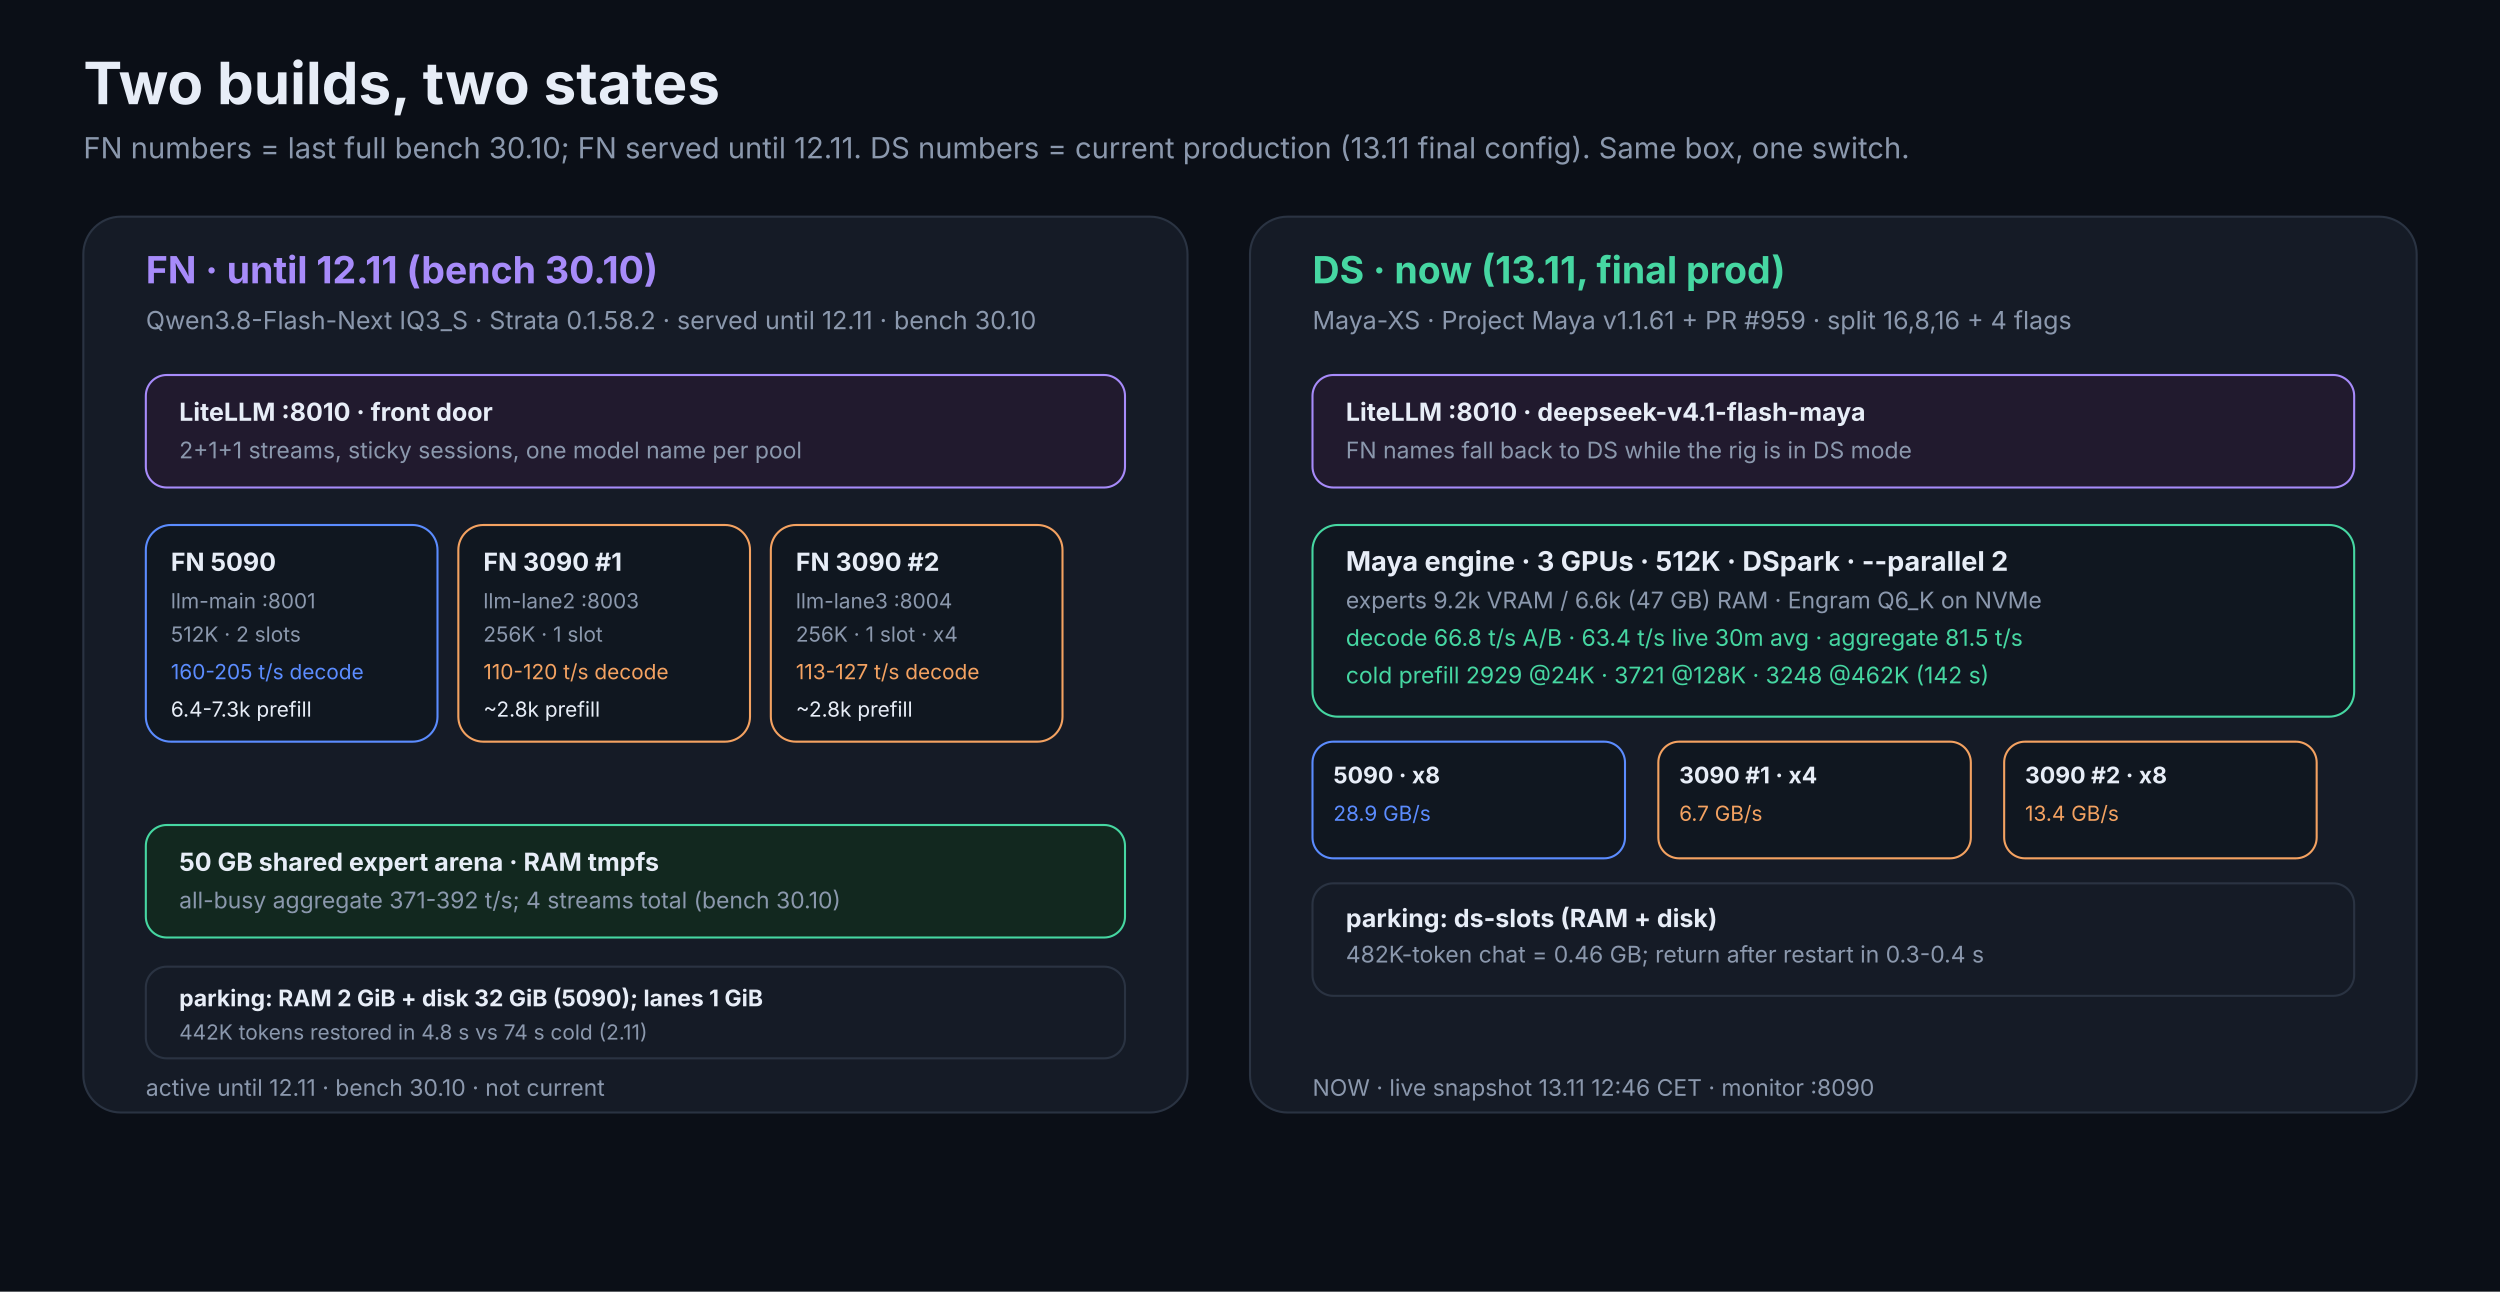
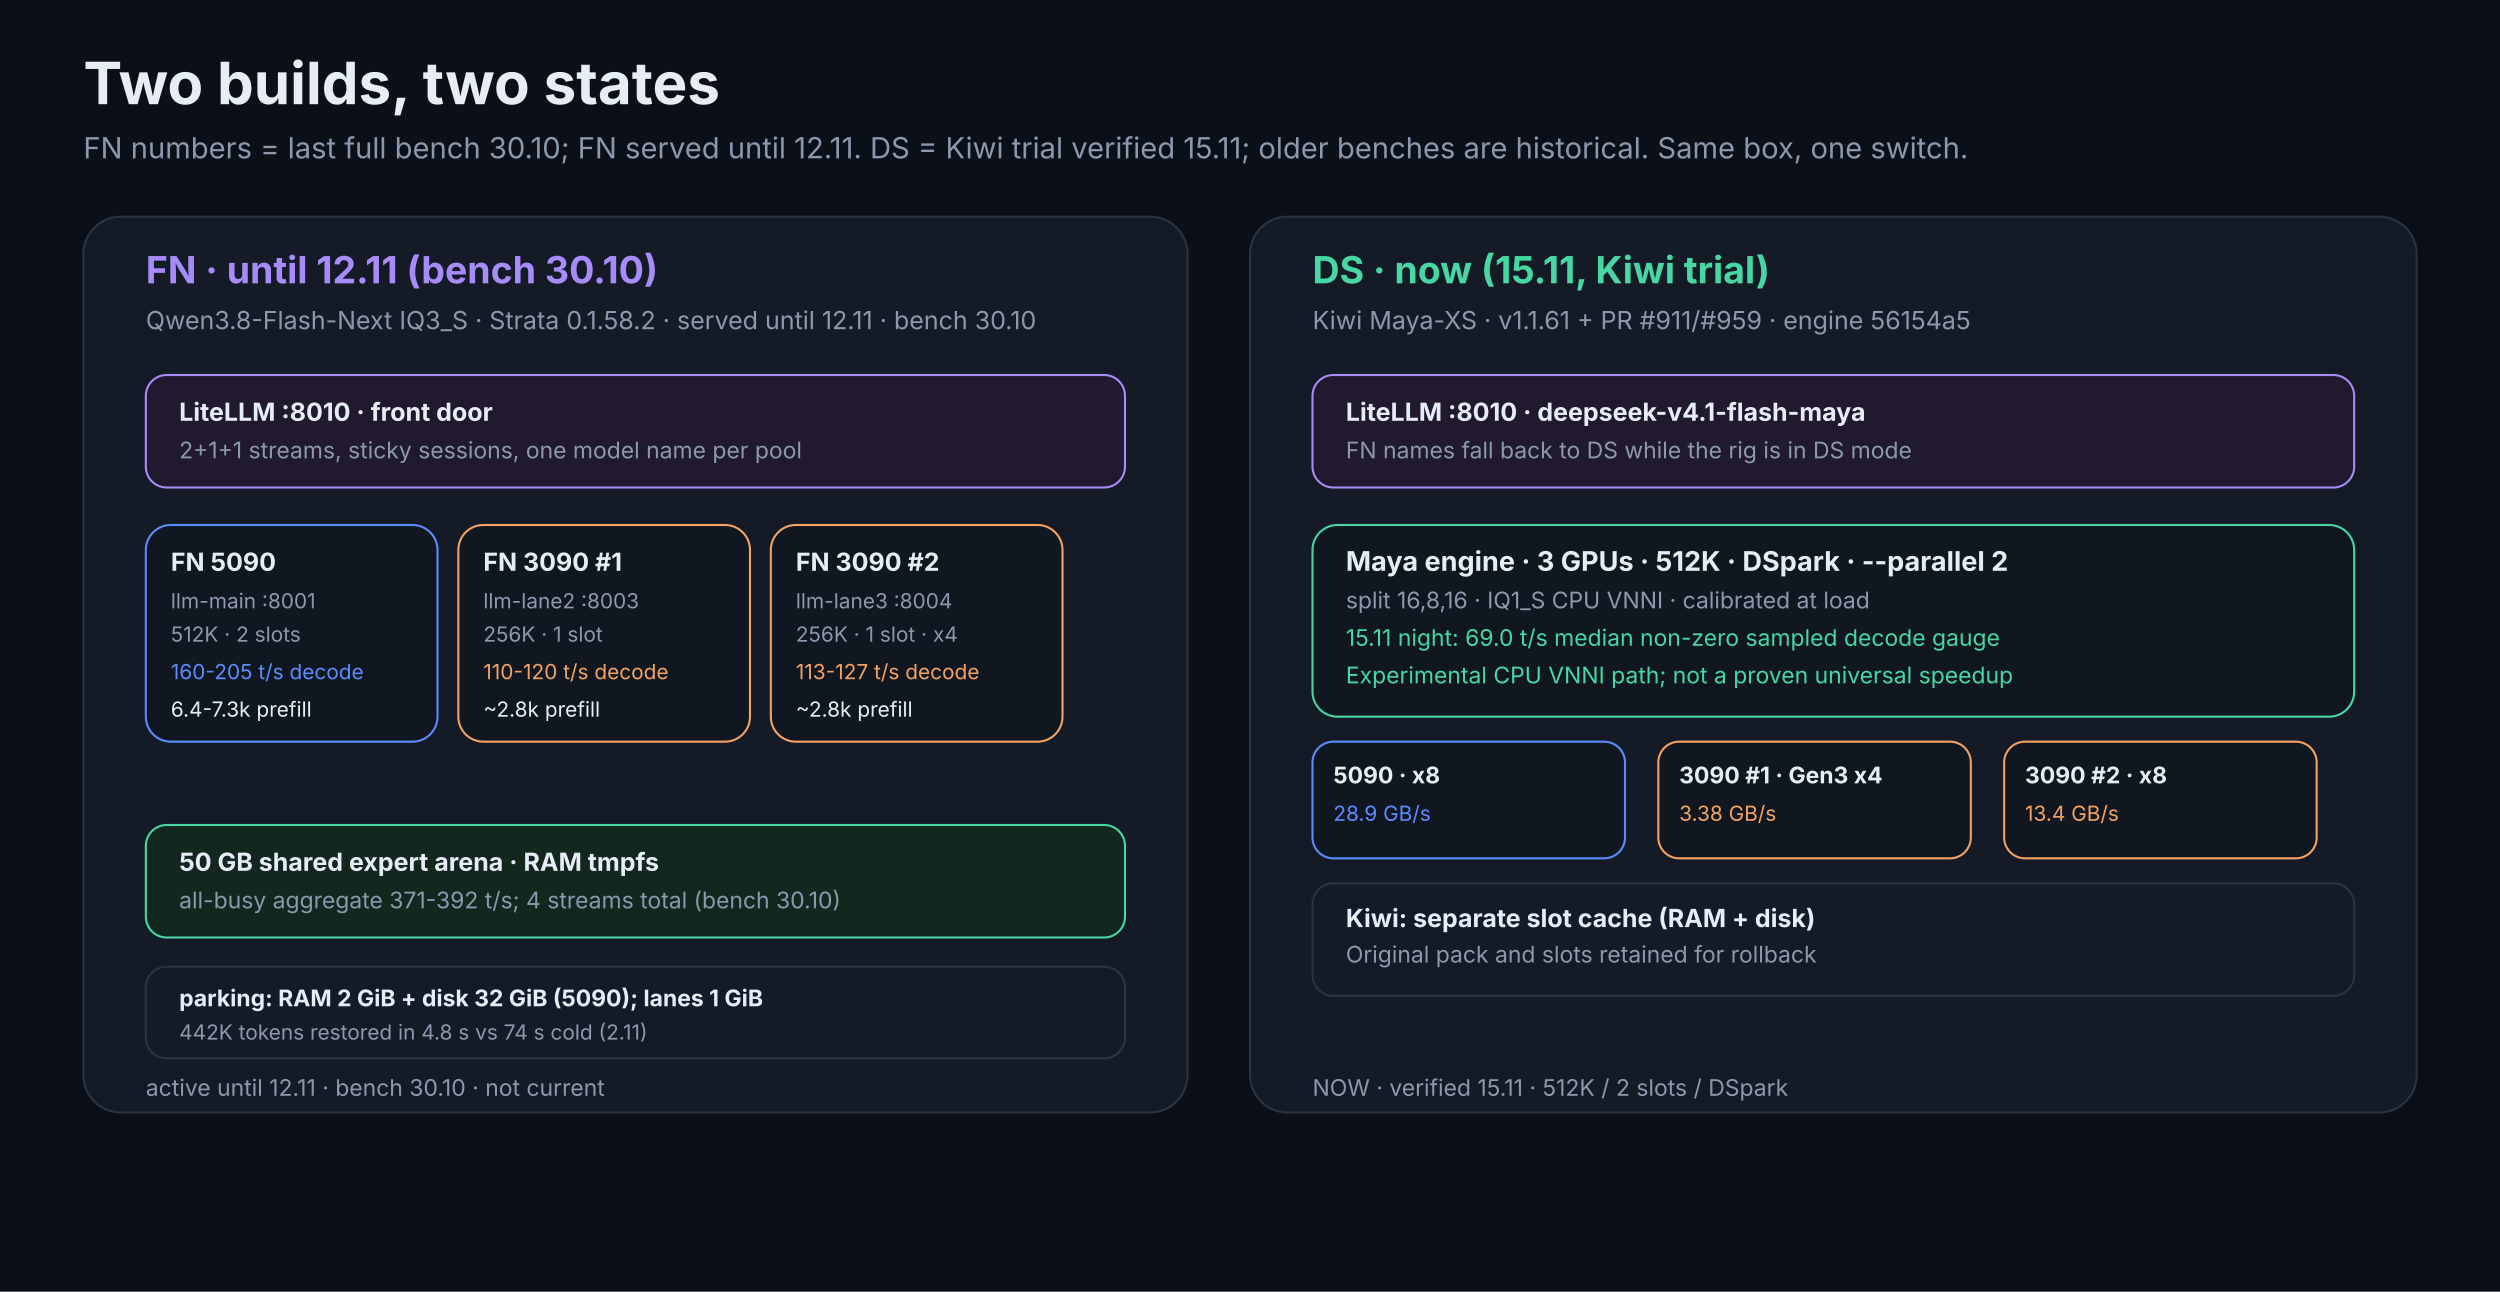
<svg xmlns="http://www.w3.org/2000/svg" viewBox="0 0 1200 620" width="1200" height="620" font-family="Inter, system-ui, -apple-system, Segoe UI, sans-serif">
  <rect width="100%" height="100%" fill="#0b0f17" />
  <text x="40" y="50" fill="#e7edf7" font-size="28" font-weight="700">Two builds, two states</text>
-   <text x="40" y="76" fill="#8b98ad" font-size="14">FN numbers = last full bench 30.10; FN served until 12.11. DS numbers = current production (13.11 final config). Same box, one switch.</text>
+   <text x="40" y="76" fill="#8b98ad" font-size="14">FN numbers = last full bench 30.10; FN served until 12.11. DS = Kiwi trial verified 15.11; older benches are historical. Same box, one switch.</text>
  <rect x="40" y="104" width="530" height="430" rx="18" fill="#151b26" stroke="#2a3342" />
  <text x="70" y="136" fill="#a78bfa" font-size="18" font-weight="700">FN · until 12.11 (bench 30.10)</text>
  <text x="70" y="158" fill="#8b98ad" font-size="12">Qwen3.8-Flash-Next IQ3_S · Strata 0.1.58.2 · served until 12.11 · bench 30.10</text>
  <rect x="70" y="180" width="470" height="54" rx="10" fill="#211a2e" stroke="#a78bfa" />
  <text x="86" y="202" fill="#e7edf7" font-size="12" font-weight="700">LiteLLM :8010 · front door</text>
  <text x="86" y="220" fill="#8b98ad" font-size="11">2+1+1 streams, sticky sessions, one model name per pool</text>
  <rect x="70" y="252" width="140" height="104" rx="12" fill="#101720" stroke="#5b8cff" />
  <text x="82" y="274" fill="#e7edf7" font-size="12" font-weight="700">FN 5090</text>
  <text x="82" y="292" fill="#8b98ad" font-size="10">llm-main :8001</text>
  <text x="82" y="308" fill="#8b98ad" font-size="10">512K · 2 slots</text>
  <text x="82" y="326" fill="#5b8cff" font-size="10">160-205 t/s decode</text>
  <text x="82" y="344" fill="#e7edf7" font-size="10">6.4-7.3k prefill</text>
  <rect x="220" y="252" width="140" height="104" rx="12" fill="#101720" stroke="#f4a261" />
  <text x="232" y="274" fill="#e7edf7" font-size="12" font-weight="700">FN 3090 #1</text>
  <text x="232" y="292" fill="#8b98ad" font-size="10">llm-lane2 :8003</text>
  <text x="232" y="308" fill="#8b98ad" font-size="10">256K · 1 slot</text>
  <text x="232" y="326" fill="#f4a261" font-size="10">110-120 t/s decode</text>
  <text x="232" y="344" fill="#e7edf7" font-size="10">~2.8k prefill</text>
  <rect x="370" y="252" width="140" height="104" rx="12" fill="#101720" stroke="#f4a261" />
  <text x="382" y="274" fill="#e7edf7" font-size="12" font-weight="700">FN 3090 #2</text>
  <text x="382" y="292" fill="#8b98ad" font-size="10">llm-lane3 :8004</text>
  <text x="382" y="308" fill="#8b98ad" font-size="10">256K · 1 slot · x4</text>
  <text x="382" y="326" fill="#f4a261" font-size="10">113-127 t/s decode</text>
  <text x="382" y="344" fill="#e7edf7" font-size="10">~2.8k prefill</text>
  <rect x="70" y="396" width="470" height="54" rx="10" fill="#12281f" stroke="#46d7a2" />
  <text x="86" y="418" fill="#e7edf7" font-size="12" font-weight="700">50 GB shared expert arena · RAM tmpfs</text>
  <text x="86" y="436" fill="#8b98ad" font-size="11">all-busy aggregate 371-392 t/s; 4 streams total (bench 30.10)</text>
  <rect x="70" y="464" width="470" height="44" rx="10" fill="#151b26" stroke="#2a3342" />
  <text x="86" y="483" fill="#e7edf7" font-size="11" font-weight="700">parking: RAM 2 GiB + disk 32 GiB (5090); lanes 1 GiB</text>
  <text x="86" y="499" fill="#8b98ad" font-size="10">442K tokens restored in 4.8 s vs 74 s cold (2.11)</text>
  <text x="70" y="526" fill="#8b98ad" font-size="11">active until 12.11 · bench 30.10 · not current</text>
  <rect x="600" y="104" width="560" height="430" rx="18" fill="#151b26" stroke="#2a3342" />
-   <text x="630" y="136" fill="#46d7a2" font-size="18" font-weight="700">DS · now (13.11, final prod)</text>
-   <text x="630" y="158" fill="#8b98ad" font-size="12">Maya-XS · Project Maya v1.1.61 + PR #959 · split 16,8,16 + 4 flags</text>
+   <text x="630" y="136" fill="#46d7a2" font-size="18" font-weight="700">DS · now (15.11, Kiwi trial)</text>
+   <text x="630" y="158" fill="#8b98ad" font-size="12">Kiwi Maya-XS · v1.1.61 + PR #911/#959 · engine 56154a5</text>
  <rect x="630" y="180" width="500" height="54" rx="10" fill="#211a2e" stroke="#a78bfa" />
  <text x="646" y="202" fill="#e7edf7" font-size="12" font-weight="700">LiteLLM :8010 · deepseek-v4.1-flash-maya</text>
  <text x="646" y="220" fill="#8b98ad" font-size="11">FN names fall back to DS while the rig is in DS mode</text>
  <rect x="630" y="252" width="500" height="92" rx="12" fill="#101720" stroke="#46d7a2" />
  <text x="646" y="274" fill="#e7edf7" font-size="13" font-weight="700">Maya engine · 3 GPUs · 512K · DSpark · --parallel 2</text>
-   <text x="646" y="292" fill="#8b98ad" font-size="11">experts 9.2k VRAM / 6.6k (47 GB) RAM · Engram Q6_K on NVMe</text>
-   <text x="646" y="310" fill="#46d7a2" font-size="11">decode 66.8 t/s A/B · 63.4 t/s live 30m avg · aggregate 81.5 t/s</text>
-   <text x="646" y="328" fill="#46d7a2" font-size="11">cold prefill 2929 @24K · 3721 @128K · 3248 @462K (142 s)</text>
+   <text x="646" y="292" fill="#8b98ad" font-size="11">split 16,8,16 · IQ1_S CPU VNNI · calibrated at load</text>
+   <text x="646" y="310" fill="#46d7a2" font-size="11">15.11 night: 69.0 t/s median non-zero sampled decode gauge</text>
+   <text x="646" y="328" fill="#46d7a2" font-size="11">Experimental CPU VNNI path; not a proven universal speedup</text>
  <rect x="630" y="356" width="150" height="56" rx="10" fill="#101720" stroke="#5b8cff" />
  <text x="640" y="376" fill="#e7edf7" font-size="11" font-weight="700">5090 · x8</text>
  <text x="640" y="394" fill="#5b8cff" font-size="10">28.9 GB/s</text>
  <rect x="796" y="356" width="150" height="56" rx="10" fill="#101720" stroke="#f4a261" />
-   <text x="806" y="376" fill="#e7edf7" font-size="11" font-weight="700">3090 #1 · x4</text>
-   <text x="806" y="394" fill="#f4a261" font-size="10">6.7 GB/s</text>
+   <text x="806" y="376" fill="#e7edf7" font-size="11" font-weight="700">3090 #1 · Gen3 x4</text>
+   <text x="806" y="394" fill="#f4a261" font-size="10">3.38 GB/s</text>
  <rect x="962" y="356" width="150" height="56" rx="10" fill="#101720" stroke="#f4a261" />
  <text x="972" y="376" fill="#e7edf7" font-size="11" font-weight="700">3090 #2 · x8</text>
  <text x="972" y="394" fill="#f4a261" font-size="10">13.4 GB/s</text>
  <rect x="630" y="424" width="500" height="54" rx="10" fill="#151b26" stroke="#2a3342" />
-   <text x="646" y="445" fill="#e7edf7" font-size="12" font-weight="700">parking: ds-slots (RAM + disk)</text>
-   <text x="646" y="462" fill="#8b98ad" font-size="11">482K-token chat = 0.46 GB; return after restart in 0.3-0.4 s</text>
-   <text x="630" y="526" fill="#8b98ad" font-size="11">NOW · live snapshot 13.11 12:46 CET · monitor :8090</text>
+   <text x="646" y="445" fill="#e7edf7" font-size="12" font-weight="700">Kiwi: separate slot cache (RAM + disk)</text>
+   <text x="646" y="462" fill="#8b98ad" font-size="11">Original pack and slots retained for rollback</text>
+   <text x="630" y="526" fill="#8b98ad" font-size="11">NOW · verified 15.11 · 512K / 2 slots / DSpark</text>
</svg>
